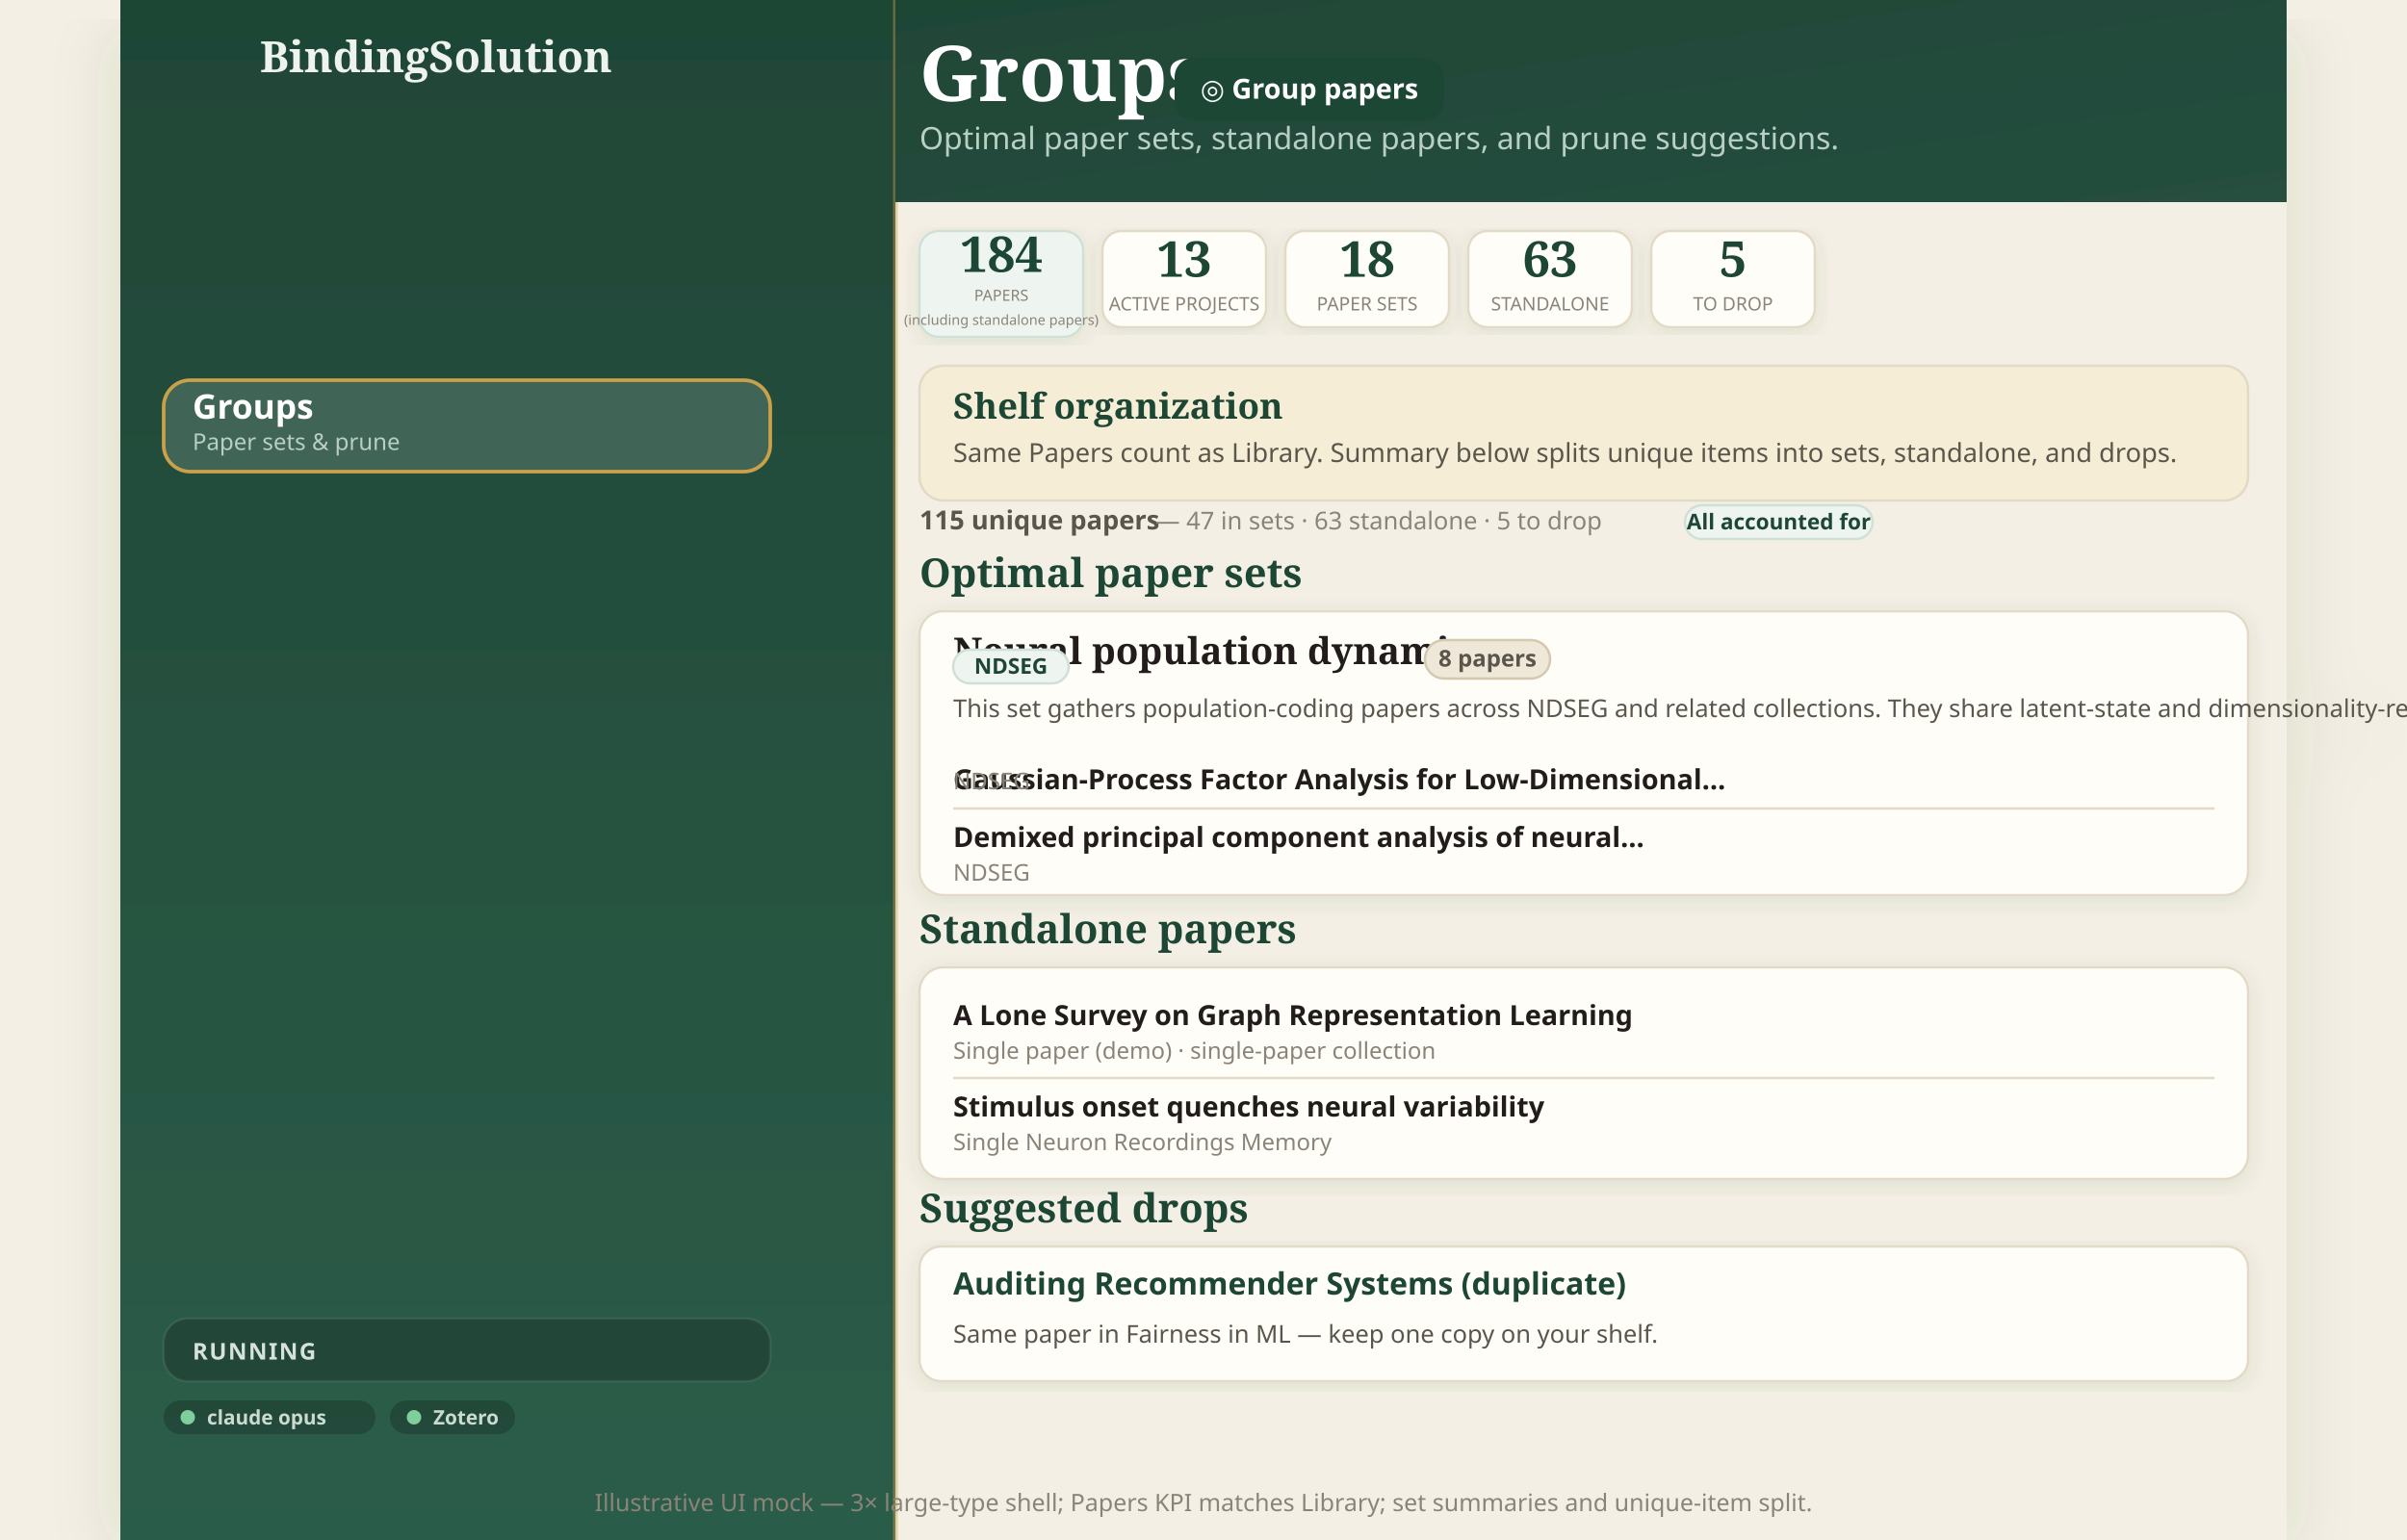
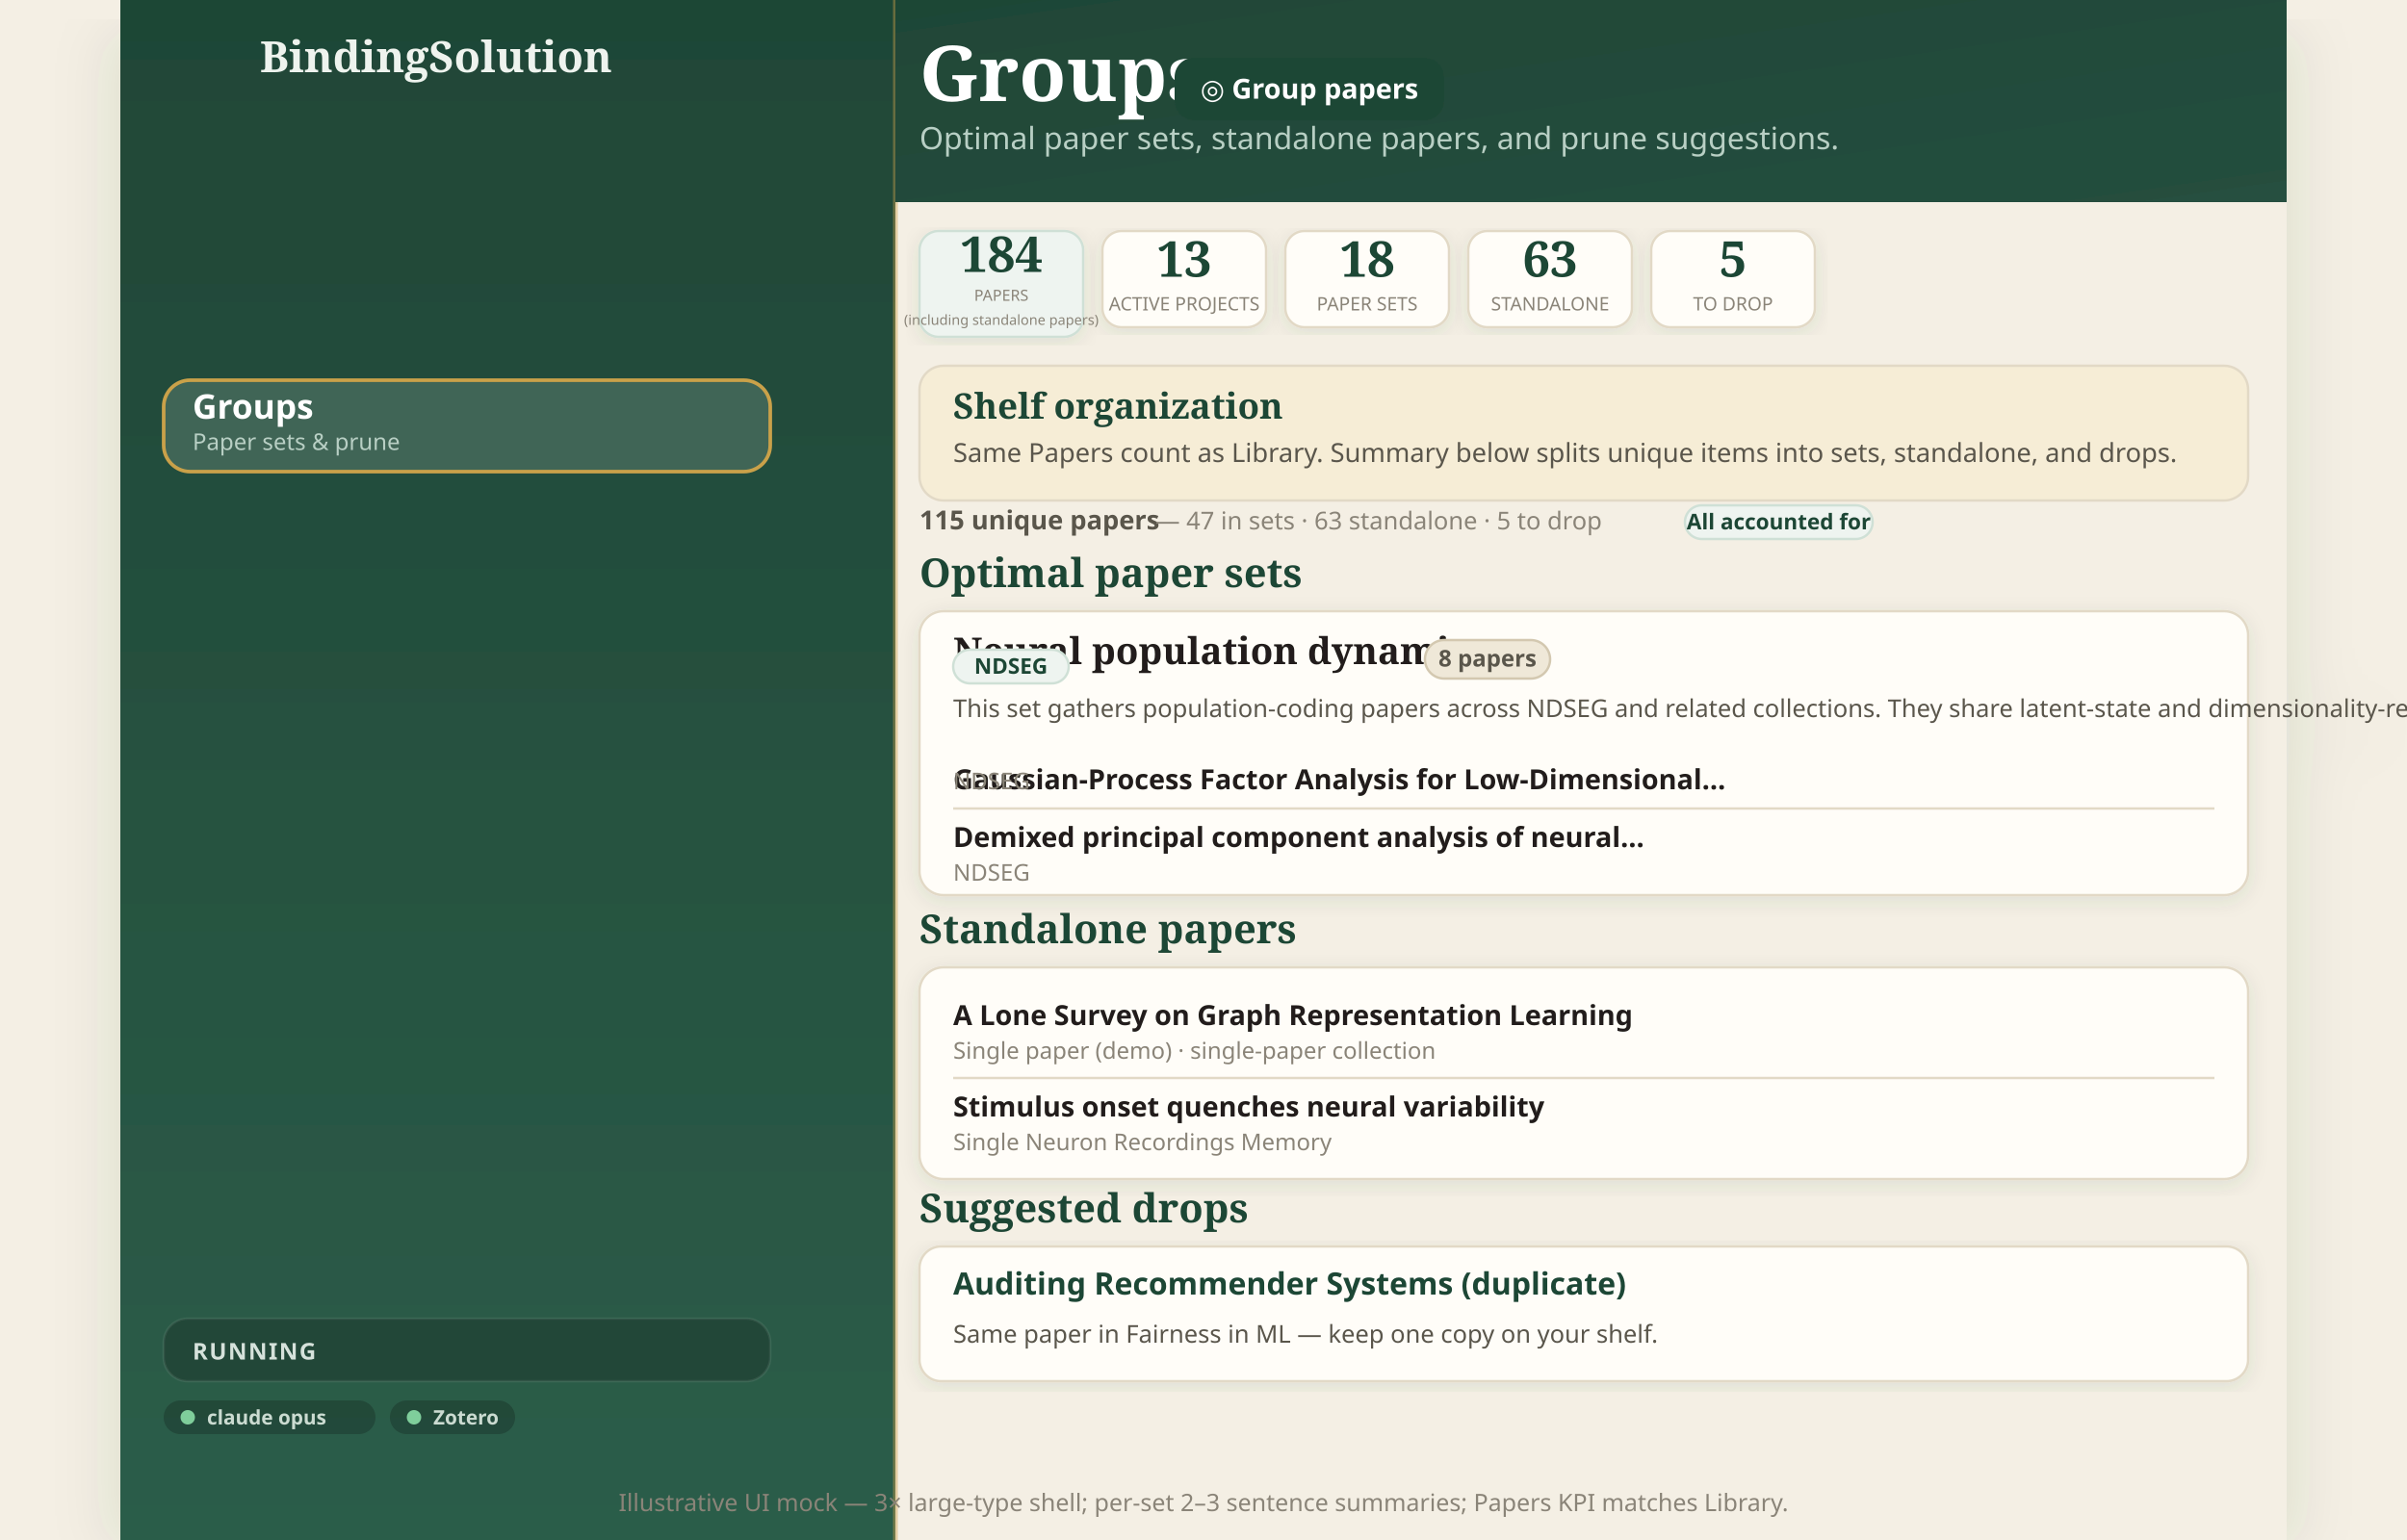
<svg xmlns="http://www.w3.org/2000/svg" viewBox="0 0 1000 640" width="1000" height="640" role="img" aria-label="Groups view with paper sets, standalone papers, and drop suggestions">
  <defs>
    <linearGradient id="green" x1="0" y1="0" x2="0" y2="1">
      <stop offset="0" stop-color="#1f4636" />
      <stop offset="1" stop-color="#2c5d49" />
    </linearGradient>
    <linearGradient id="hero" x1="0" y1="0" x2="1" y2="1">
      <stop offset="0" stop-color="#1f4636" />
      <stop offset="1" stop-color="#254f3f" />
    </linearGradient>
    <filter id="shellShadow" x="-4%" y="-2%" width="108%" height="104%">
      <feDropShadow dx="0" dy="8" stdDeviation="14" flood-color="#1f4636" flood-opacity="0.12" />
    </filter>
    <filter id="shadow" x="-8%" y="-8%" width="116%" height="116%">
      <feDropShadow dx="0" dy="2" stdDeviation="4" flood-color="#1f4636" flood-opacity="0.1" />
    </filter>
  </defs>
  <rect width="1000" height="640" fill="#f4efe4" />
  <g filter="url(#shellShadow)">
    <rect x="50" y="0" width="900" height="640" fill="#f4efe4" />
    <rect x="50" y="0" width="322" height="640" fill="url(#green)" />
    <line x1="372" y1="0" x2="372" y2="640" stroke="#caa14a" stroke-width="2" stroke-opacity="0.42" />
    <g transform="translate(50, 0)">
      <text x="58" y="30" fill="#eef3ee" font-family="Georgia, serif" font-size="17.9" font-weight="700">BindingSolution</text>
      <rect x="18" y="158" width="252" height="38" rx="11" fill="rgba(255,255,255,0.14)" stroke="#caa14a" stroke-width="1.5" />
      <text x="30" y="174" fill="#fff" font-family="system-ui, sans-serif" font-size="14.1" font-weight="600">Groups</text>
      <text x="30" y="187" fill="#b8cfc4" font-family="system-ui, sans-serif" font-size="9.6">Paper sets &amp; prune</text>
      <rect x="18" y="548" width="252" height="26" rx="10" fill="rgba(0,0,0,0.22)" stroke="rgba(255,255,255,0.08)" />
      <text x="30" y="565" fill="#d6e2db" font-family="system-ui, sans-serif" font-size="9.6" font-weight="600" letter-spacing="0.6">RUNNING</text>
      <rect x="18" y="582" width="88" height="14" rx="7" fill="rgba(0,0,0,0.2)" />
      <circle cx="28" cy="589" r="3" fill="#7fce9b" />
      <text x="36" y="592" fill="#cbdbd1" font-size="8.3" font-family="system-ui, sans-serif" font-weight="600">claude opus</text>
      <rect x="112" y="582" width="52" height="14" rx="7" fill="rgba(0,0,0,0.2)" />
      <circle cx="122" cy="589" r="3" fill="#7fce9b" />
      <text x="130" y="592" fill="#cbdbd1" font-size="8.3" font-family="system-ui, sans-serif" font-weight="600">Zotero</text>
    </g>
    <rect x="372" y="0" width="578" height="84" fill="url(#hero)" />
    <text x="382" y="42" fill="#fff" font-family="Georgia, serif" font-size="32.0" font-weight="600">Groups</text>
    <text x="382" y="62" fill="#b8cfc4" font-family="system-ui, sans-serif" font-size="12.8">Optimal paper sets, standalone papers, and prune suggestions.</text>
    <rect x="488" y="24" width="112" height="26" rx="8" fill="#1f4636" />
    <text x="544" y="41" fill="#fff" font-family="system-ui, sans-serif" font-size="11.5" font-weight="600" text-anchor="middle">◎ Group papers</text>
    <g transform="translate(382, 96)">
      <rect x="0" y="0" width="68" height="44" rx="8" fill="#eef4f0" stroke="#cfe0d6" filter="url(#shadow)" />
      <text x="34" y="17" fill="#1f4636" font-size="20.5" font-weight="700" text-anchor="middle" font-family="Georgia, serif">184</text>
      <text x="34" y="29" fill="#8a8478" font-size="6.4" text-anchor="middle" font-family="system-ui, sans-serif">PAPERS</text>
      <text x="34" y="39" fill="#8a8478" font-size="5.8" text-anchor="middle" font-family="system-ui, sans-serif">(including standalone papers)</text>
      <rect x="76" y="0" width="68" height="40" rx="8" fill="#fffdf8" stroke="#e2d9c6" filter="url(#shadow)" />
      <text x="110" y="19" fill="#1f4636" font-size="20.5" font-weight="700" text-anchor="middle" font-family="Georgia, serif">13</text>
      <text x="110" y="33" fill="#8a8478" font-size="7.7" text-anchor="middle" font-family="system-ui, sans-serif">ACTIVE PROJECTS</text>
      <rect x="152" y="0" width="68" height="40" rx="8" fill="#fffdf8" stroke="#e2d9c6" filter="url(#shadow)" />
      <text x="186" y="19" fill="#1f4636" font-size="20.5" font-weight="700" text-anchor="middle" font-family="Georgia, serif">18</text>
      <text x="186" y="33" fill="#8a8478" font-size="7.7" text-anchor="middle" font-family="system-ui, sans-serif">PAPER SETS</text>
      <rect x="228" y="0" width="68" height="40" rx="8" fill="#fffdf8" stroke="#e2d9c6" filter="url(#shadow)" />
      <text x="262" y="19" fill="#1f4636" font-size="20.5" font-weight="700" text-anchor="middle" font-family="Georgia, serif">63</text>
      <text x="262" y="33" fill="#8a8478" font-size="7.7" text-anchor="middle" font-family="system-ui, sans-serif">STANDALONE</text>
      <rect x="304" y="0" width="68" height="40" rx="8" fill="#fffdf8" stroke="#e2d9c6" filter="url(#shadow)" />
      <text x="338" y="19" fill="#1f4636" font-size="20.5" font-weight="700" text-anchor="middle" font-family="Georgia, serif">5</text>
      <text x="338" y="33" fill="#8a8478" font-size="7.7" text-anchor="middle" font-family="system-ui, sans-serif">TO DROP</text>
      <rect x="0" y="56" width="552" height="56" rx="10" fill="#f6edd6" stroke="#e2d9c6" />
      <text x="14" y="78" fill="#1f4636" font-family="Georgia, serif" font-size="14.7" font-weight="600">Shelf organization</text>
      <text x="14" y="96" fill="#5a564c" font-family="system-ui, sans-serif" font-size="10.9">Same Papers count as Library. Summary below splits unique items into sets, standalone, and drops.</text>
      <text x="0" y="124" fill="#5a564c" font-family="system-ui, sans-serif" font-size="10.9" font-weight="600">115 unique papers</text>
      <text x="98" y="124" fill="#8a8478" font-family="system-ui, sans-serif" font-size="10.2"> — 47 in sets · 63 standalone · 5 to drop</text>
      <rect x="318" y="114" width="78" height="14" rx="7" fill="#eef4f0" stroke="#cfe0d6" />
      <text x="357" y="124" fill="#1f4636" font-size="9.0" text-anchor="middle" font-family="system-ui, sans-serif" font-weight="600">All accounted for</text>
      <text x="0" y="148" fill="#1f4636" font-family="Georgia, serif" font-size="16.6" font-weight="600">Optimal paper sets</text>
      <rect x="0" y="158" width="552" height="118" rx="10" fill="#fffdf8" stroke="#e2d9c6" filter="url(#shadow)" />
      <text x="14" y="180" fill="#211f1a" font-family="Georgia, serif" font-size="15.4" font-weight="600">Neural population dynamics</text>
      <rect x="210" y="170" width="52" height="16" rx="8" fill="#efe8d8" stroke="#d3c8b0" />
      <text x="236" y="181" fill="#5a564c" font-size="9.6" text-anchor="middle" font-family="system-ui, sans-serif" font-weight="600">8 papers</text>
      <rect x="14" y="174" width="48" height="14" rx="7" fill="#eef4f0" stroke="#cfe0d6" />
      <text x="38" y="184" fill="#1f4636" font-size="9.0" text-anchor="middle" font-family="system-ui, sans-serif" font-weight="600">NDSEG</text>
      <text x="14" y="202" fill="#5a564c" font-family="system-ui, sans-serif" font-size="10.2" line-height="1.4">This set gathers population-coding papers across NDSEG and related collections. They share latent-state and dimensionality-reduction methods. Read together to compare model families before diving into standalone notes.</text>
      <text x="14" y="232" fill="#211f1a" font-family="system-ui, sans-serif" font-size="11.5" font-weight="600">Gaussian-Process Factor Analysis for Low-Dimensional…</text>
      <text x="14" y="232" fill="#8a8478" font-family="system-ui, sans-serif" font-size="9.6">NDSEG</text>
      <line x1="14" y1="240" x2="538" y2="240" stroke="#e2d9c6" />
      <text x="14" y="256" fill="#211f1a" font-family="system-ui, sans-serif" font-size="11.5" font-weight="600">Demixed principal component analysis of neural…</text>
      <text x="14" y="270" fill="#8a8478" font-family="system-ui, sans-serif" font-size="9.6">NDSEG</text>
      <text x="0" y="296" fill="#1f4636" font-family="Georgia, serif" font-size="16.6" font-weight="600">Standalone papers</text>
      <rect x="0" y="306" width="552" height="88" rx="10" fill="#fffdf8" stroke="#e2d9c6" filter="url(#shadow)" />
      <text x="14" y="330" fill="#211f1a" font-family="system-ui, sans-serif" font-size="11.5" font-weight="600">A Lone Survey on Graph Representation Learning</text>
      <text x="14" y="344" fill="#8a8478" font-family="system-ui, sans-serif" font-size="9.6">Single paper (demo) · single-paper collection</text>
      <line x1="14" y1="352" x2="538" y2="352" stroke="#e2d9c6" />
      <text x="14" y="368" fill="#211f1a" font-family="system-ui, sans-serif" font-size="11.5" font-weight="600">Stimulus onset quenches neural variability</text>
      <text x="14" y="382" fill="#8a8478" font-family="system-ui, sans-serif" font-size="9.6">Single Neuron Recordings Memory</text>
      <text x="0" y="412" fill="#1f4636" font-family="Georgia, serif" font-size="16.6" font-weight="600">Suggested drops</text>
      <rect x="0" y="422" width="552" height="56" rx="9" fill="#fffdf8" stroke="#e2d9c6" filter="url(#shadow)" />
      <text x="14" y="442" fill="#1f4636" font-family="system-ui, sans-serif" font-size="12.8" font-weight="600">Auditing Recommender Systems (duplicate)</text>
      <text x="14" y="462" fill="#5a564c" font-family="system-ui, sans-serif" font-size="10.2">Same paper in Fairness in ML — keep one copy on your shelf.</text>
    </g>
  </g>
-   <text x="500" y="628" fill="#8a8478" font-family="system-ui, sans-serif" font-size="10" text-anchor="middle">Illustrative UI mock — 3× large-type shell; Papers KPI matches Library; set summaries and unique-item split.</text>
+   <text x="500" y="628" fill="#8a8478" font-family="system-ui, sans-serif" font-size="10" text-anchor="middle">Illustrative UI mock — 3× large-type shell; per-set 2–3 sentence summaries; Papers KPI matches Library.</text>
</svg>
